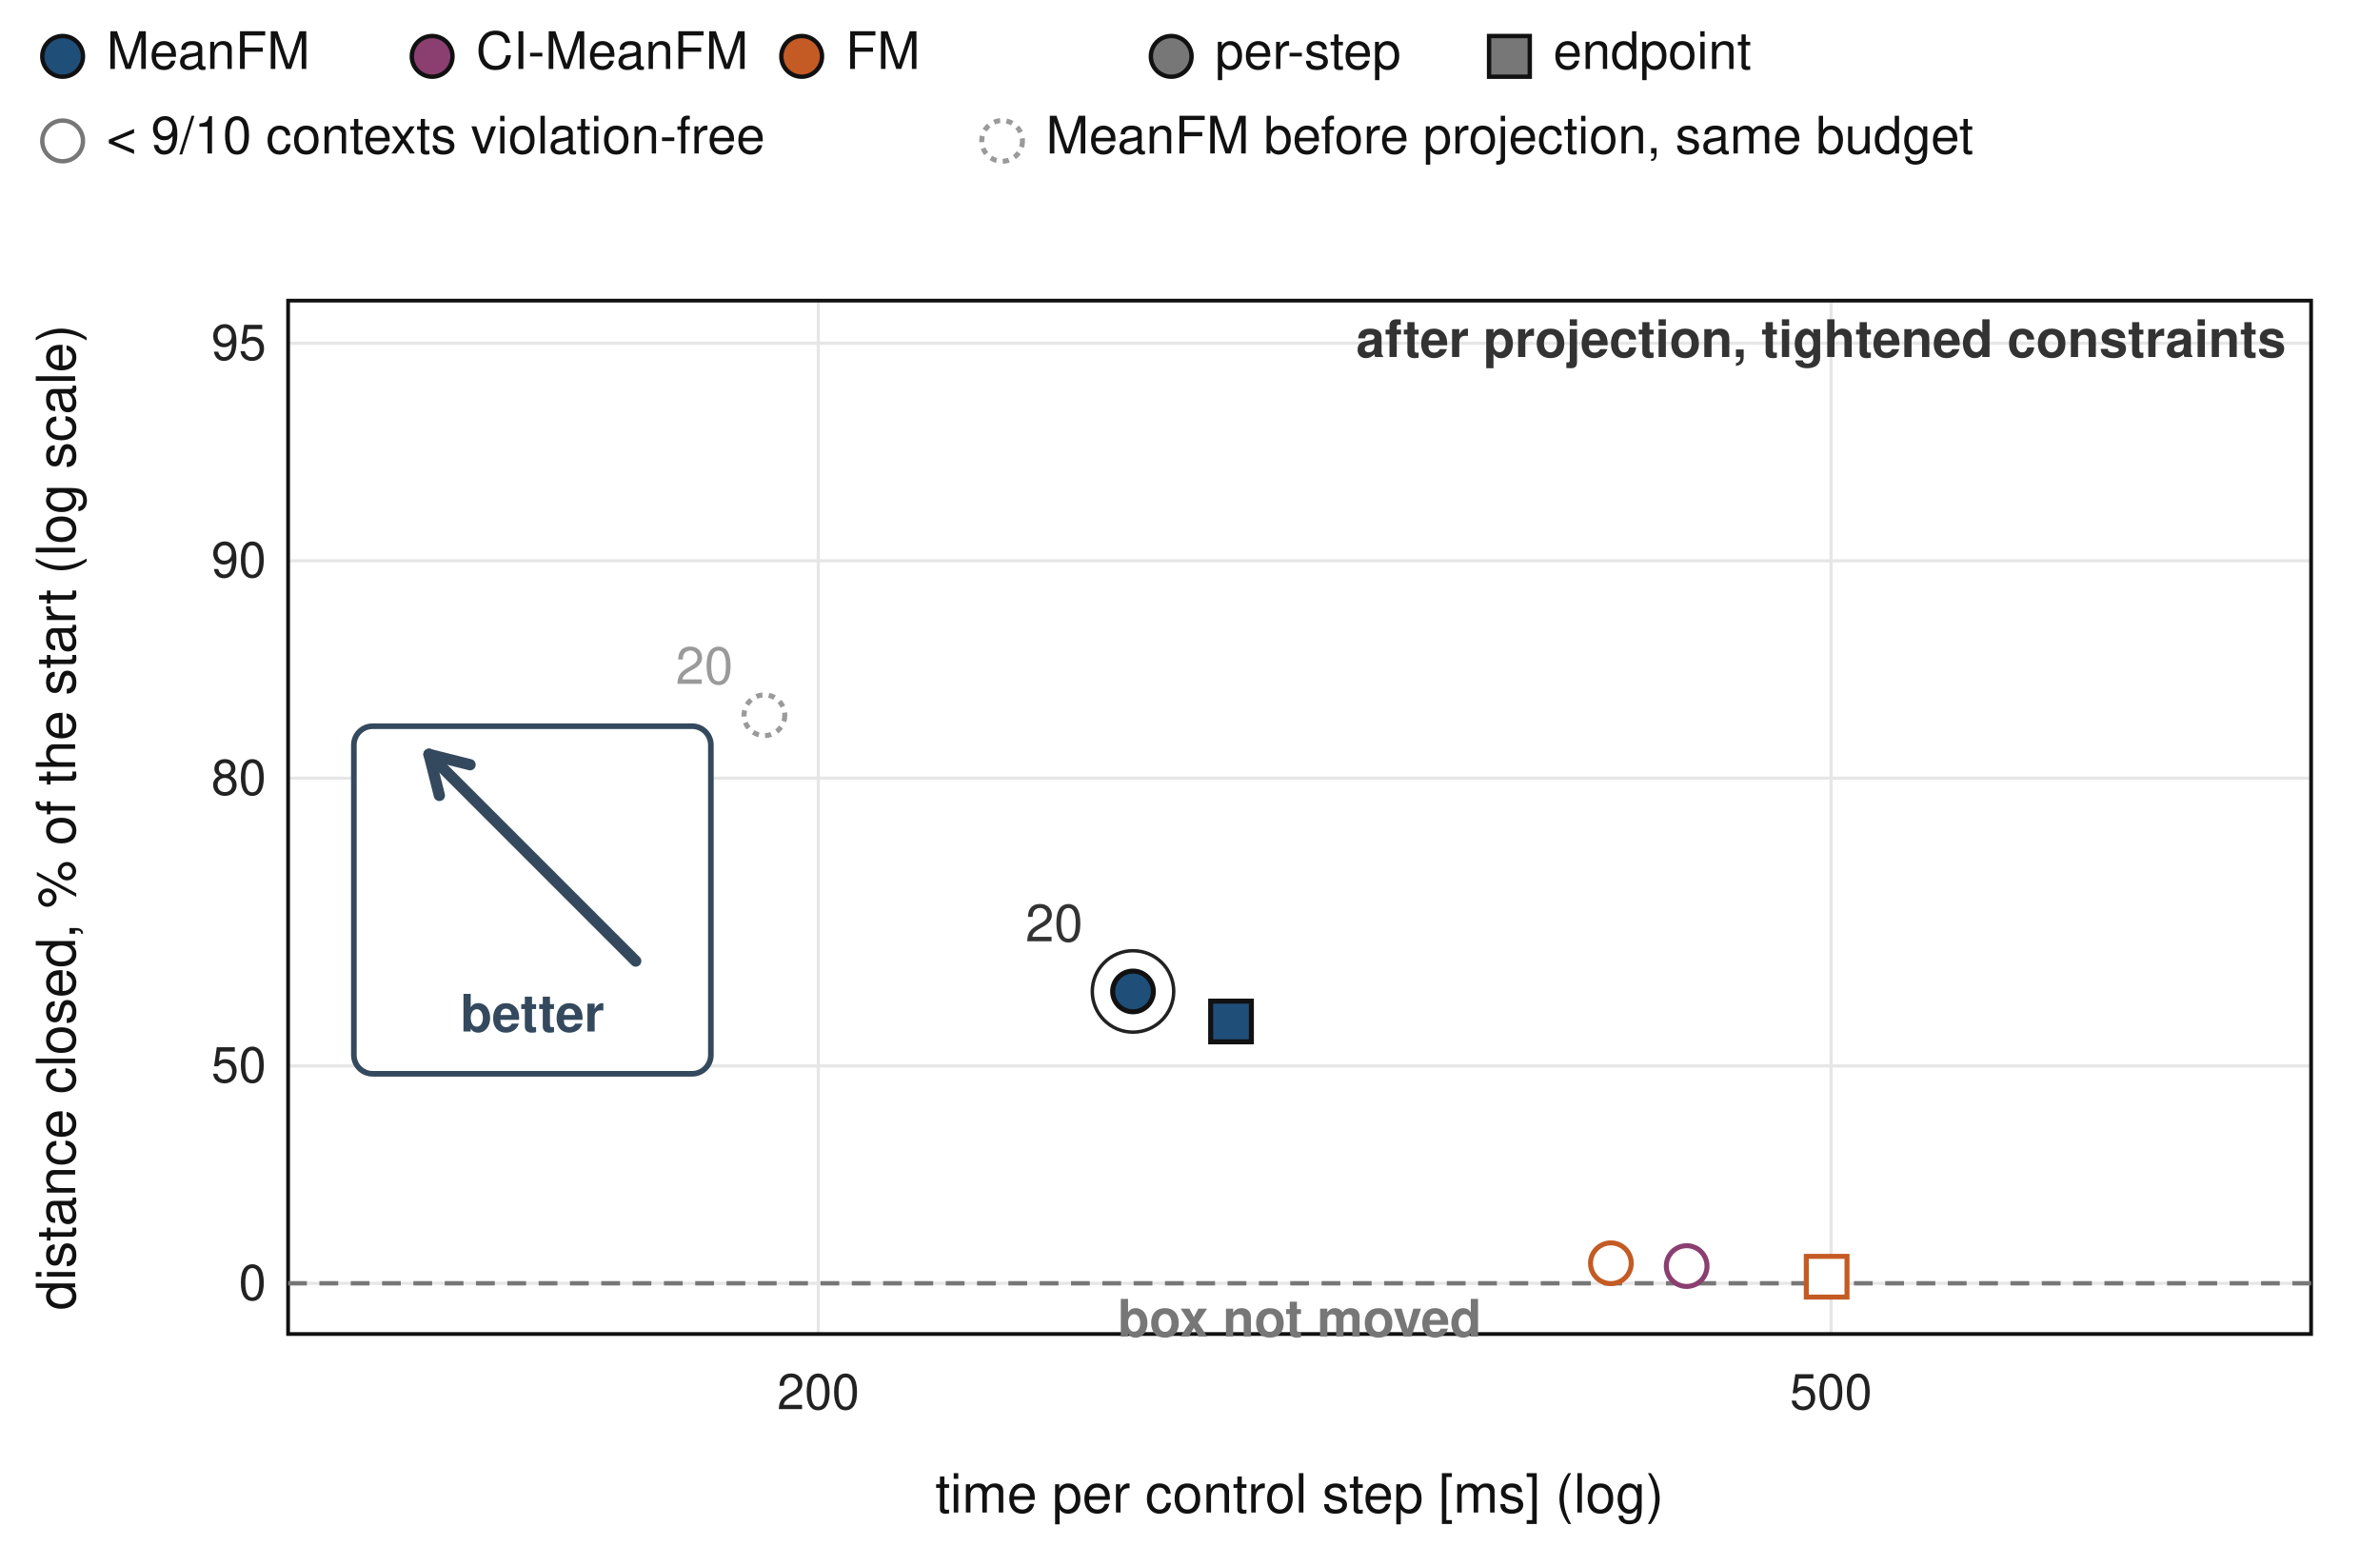
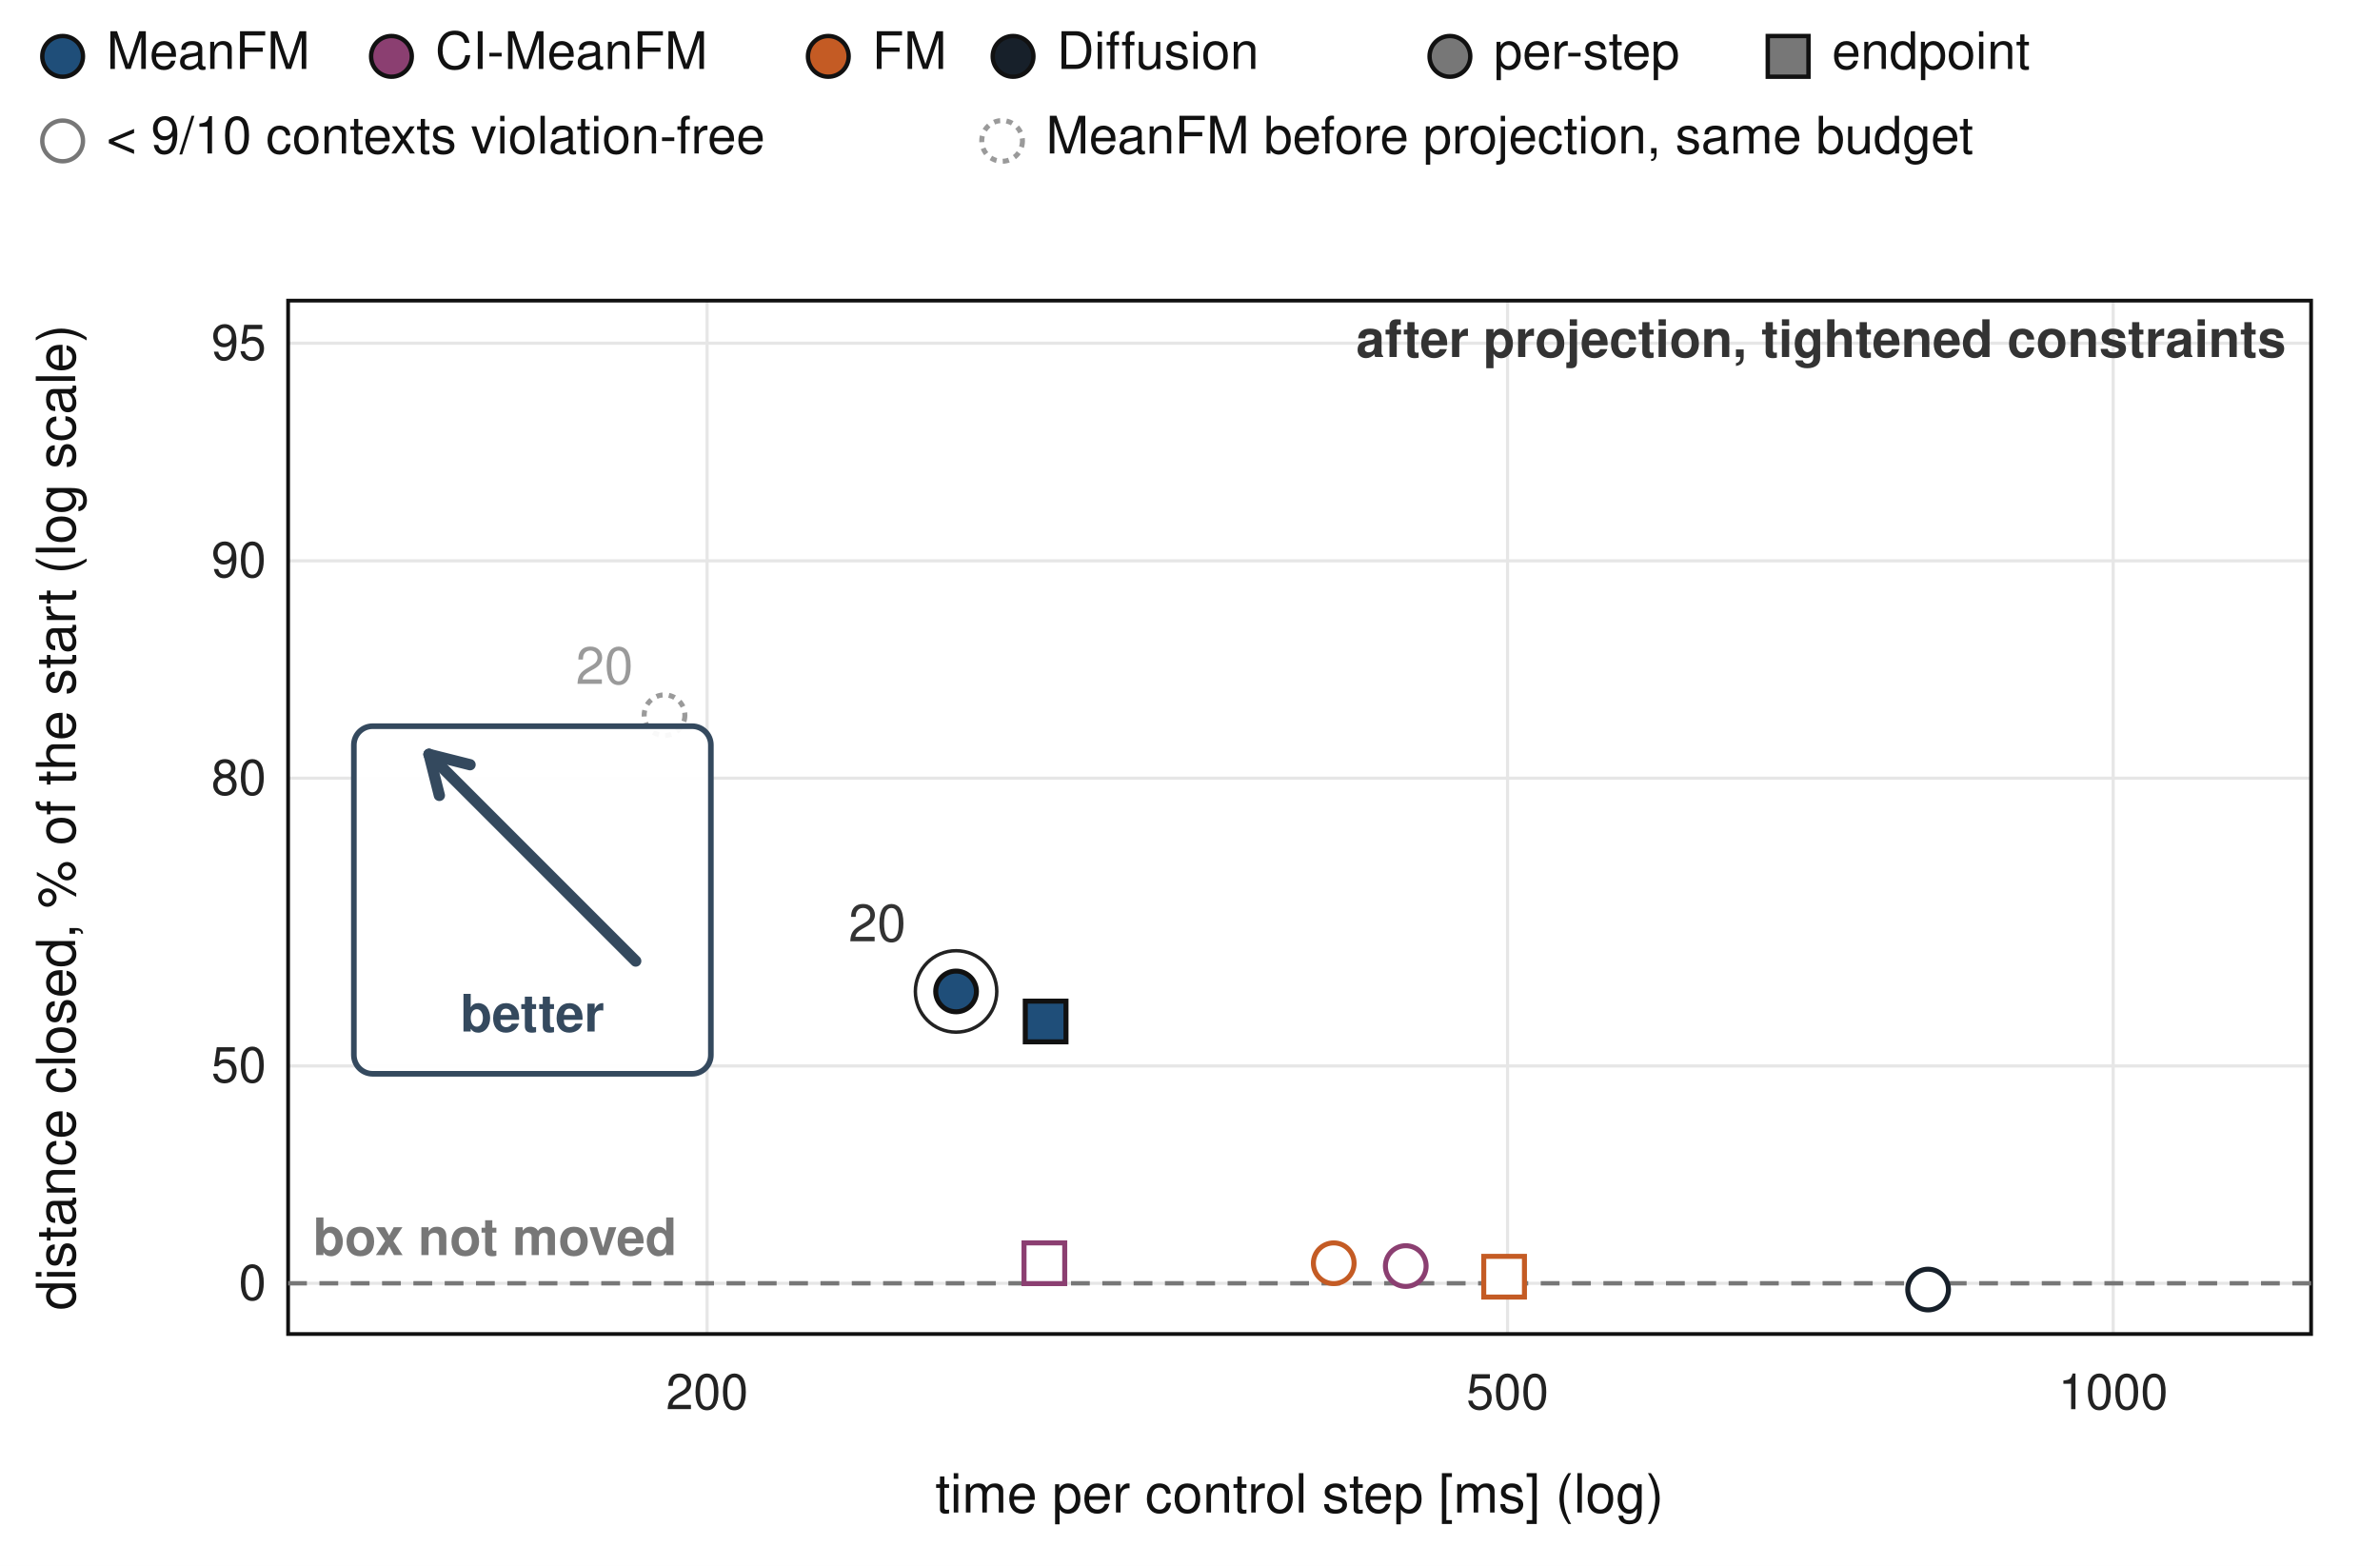
<svg xmlns="http://www.w3.org/2000/svg" width="760" height="500" viewBox="0 0 760 500">
  <rect x="0" y="0" width="760" height="500" fill="#ffffff" />
  <g transform="translate(0,0)">
    <rect x="0" y="0" width="760" height="62" fill="#ffffff" />
    <circle cx="20.0" cy="18.0" r="6.5" fill="#1F4E79" stroke="#111" stroke-width="1.4" />
    <text x="34.0" y="22.0" font-size="16.5" fill="#111" text-anchor="start" font-family="Helvetica,Arial,sans-serif">MeanFM</text>
-     <circle cx="138.0" cy="18.0" r="6.5" fill="#8B3F71" stroke="#111" stroke-width="1.4" />
-     <text x="152.0" y="22.0" font-size="16.5" fill="#111" text-anchor="start" font-family="Helvetica,Arial,sans-serif">CI-MeanFM</text>
-     <circle cx="256.0" cy="18.0" r="6.5" fill="#C45B24" stroke="#111" stroke-width="1.4" />
-     <text x="270.0" y="22.0" font-size="16.5" fill="#111" text-anchor="start" font-family="Helvetica,Arial,sans-serif">FM</text>
-     <circle cx="374.0" cy="18.0" r="6.5" fill="#777" stroke="#111" stroke-width="1.4" />
-     <text x="388.0" y="22.0" font-size="16.5" fill="#111" text-anchor="start" font-family="Helvetica,Arial,sans-serif">per-step</text>
-     <rect x="475.5" y="11.5" width="13.0" height="13.0" fill="#777" stroke="#111" stroke-width="1.4" />
-     <text x="496.0" y="22.0" font-size="16.5" fill="#111" text-anchor="start" font-family="Helvetica,Arial,sans-serif">endpoint</text>
+     <circle cx="125.0" cy="18.0" r="6.5" fill="#8B3F71" stroke="#111" stroke-width="1.4" />
+     <text x="139.0" y="22.0" font-size="16.5" fill="#111" text-anchor="start" font-family="Helvetica,Arial,sans-serif">CI-MeanFM</text>
+     <circle cx="264.5" cy="18.0" r="6.5" fill="#C45B24" stroke="#111" stroke-width="1.4" />
+     <text x="278.5" y="22.0" font-size="16.5" fill="#111" text-anchor="start" font-family="Helvetica,Arial,sans-serif">FM</text>
+     <circle cx="323.5" cy="18.0" r="6.5" fill="#17202a" stroke="#111" stroke-width="1.4" />
+     <text x="337.5" y="22.0" font-size="16.5" fill="#111" text-anchor="start" font-family="Helvetica,Arial,sans-serif">Diffusion</text>
+     <circle cx="463.0" cy="18.0" r="6.5" fill="#777" stroke="#111" stroke-width="1.4" />
+     <text x="477.0" y="22.0" font-size="16.5" fill="#111" text-anchor="start" font-family="Helvetica,Arial,sans-serif">per-step</text>
+     <rect x="564.5" y="11.5" width="13.0" height="13.0" fill="#777" stroke="#111" stroke-width="1.4" />
+     <text x="585.0" y="22.0" font-size="16.5" fill="#111" text-anchor="start" font-family="Helvetica,Arial,sans-serif">endpoint</text>
    <circle cx="20.0" cy="45.0" r="6.5" fill="#ffffff" stroke="#777" stroke-width="1.4" />
    <text x="34.0" y="49.0" font-size="16.5" fill="#111" text-anchor="start" font-family="Helvetica,Arial,sans-serif">&lt; 9/10 contexts violation-free</text>
    <circle cx="320" cy="45" r="6.5" fill="none" stroke="#9a9a9a" stroke-width="1.6" stroke-dasharray="2,2" />
    <text x="334.0" y="49.0" font-size="16.5" fill="#111" text-anchor="start" font-family="Helvetica,Arial,sans-serif">MeanFM before projection, same budget</text>
  </g>
  <g transform="translate(0,70)">
    <rect x="0" y="0" width="760" height="430" fill="#ffffff" />
-     <line x1="261.3" y1="26" x2="261.3" y2="356" stroke="#e6e6e6" stroke-width="1" />
-     <text x="261.3" y="380.0" font-size="15.75" fill="#222" text-anchor="middle" font-family="Helvetica,Arial,sans-serif">200</text>
-     <line x1="584.7" y1="26" x2="584.7" y2="356" stroke="#e6e6e6" stroke-width="1" />
-     <text x="584.7" y="380.0" font-size="15.75" fill="#222" text-anchor="middle" font-family="Helvetica,Arial,sans-serif">500</text>
+     <line x1="225.8" y1="26" x2="225.8" y2="356" stroke="#e6e6e6" stroke-width="1" />
+     <text x="225.8" y="380.0" font-size="15.75" fill="#222" text-anchor="middle" font-family="Helvetica,Arial,sans-serif">200</text>
+     <line x1="481.4" y1="26" x2="481.4" y2="356" stroke="#e6e6e6" stroke-width="1" />
+     <text x="481.4" y="380.0" font-size="15.75" fill="#222" text-anchor="middle" font-family="Helvetica,Arial,sans-serif">500</text>
+     <line x1="674.8" y1="26" x2="674.8" y2="356" stroke="#e6e6e6" stroke-width="1" />
+     <text x="674.8" y="380.0" font-size="15.75" fill="#222" text-anchor="middle" font-family="Helvetica,Arial,sans-serif">1000</text>
    <line x1="92" y1="339.8" x2="738" y2="339.8" stroke="#e6e6e6" stroke-width="1" />
    <text x="85" y="345.1" font-size="15.75" fill="#222" text-anchor="end" font-family="Helvetica,Arial,sans-serif">0</text>
    <line x1="92" y1="270.4" x2="738" y2="270.4" stroke="#e6e6e6" stroke-width="1" />
    <text x="85" y="275.6" font-size="15.75" fill="#222" text-anchor="end" font-family="Helvetica,Arial,sans-serif">50</text>
    <line x1="92" y1="178.5" x2="738" y2="178.5" stroke="#e6e6e6" stroke-width="1" />
    <text x="85" y="183.8" font-size="15.75" fill="#222" text-anchor="end" font-family="Helvetica,Arial,sans-serif">80</text>
    <line x1="92" y1="109.1" x2="738" y2="109.1" stroke="#e6e6e6" stroke-width="1" />
    <text x="85" y="114.3" font-size="15.75" fill="#222" text-anchor="end" font-family="Helvetica,Arial,sans-serif">90</text>
    <line x1="92" y1="39.6" x2="738" y2="39.6" stroke="#e6e6e6" stroke-width="1" />
    <text x="85" y="44.9" font-size="15.75" fill="#222" text-anchor="end" font-family="Helvetica,Arial,sans-serif">95</text>
    <rect x="92" y="26" width="646" height="330" fill="none" stroke="#111" stroke-width="1.2" />
    <text x="415.0" y="413.0" font-size="17.25" fill="#111" text-anchor="middle" font-family="Helvetica,Arial,sans-serif">time per control step [ms] (log)</text>
    <text x="24.0" y="191.0" font-size="17.25" fill="#111" text-anchor="middle" font-family="Helvetica,Arial,sans-serif" transform="rotate(-90 24.0 191.0)">distance closed, % of the start (log scale)</text>
    <text x="92" y="30.0" font-size="19.5" font-weight="bold" fill="#111" font-family="Helvetica,Arial,sans-serif" />
    <text x="730.0" y="44.0" font-size="16.5" fill="#333" text-anchor="end" font-family="Helvetica,Arial,sans-serif" font-weight="bold">after projection, tightened constraints</text>
    <line x1="92" y1="339.8" x2="738" y2="339.8" stroke="#777" stroke-width="1.4" stroke-dasharray="6,4" />
-     <circle cx="244.1" cy="158.4" r="6.5" fill="none" stroke="#9a9a9a" stroke-width="1.6" stroke-dasharray="2,2" />
-     <text x="234.1" y="148.4" font-size="16.5" fill="#9a9a9a" text-anchor="end" font-family="Helvetica,Arial,sans-serif">20</text>
-     <text x="415.0" y="356.8" font-size="16.5" fill="#777" text-anchor="middle" font-family="Helvetica,Arial,sans-serif" font-weight="bold">box not moved</text>
+     <circle cx="212.2" cy="158.4" r="6.5" fill="none" stroke="#9a9a9a" stroke-width="1.6" stroke-dasharray="2,2" />
+     <text x="202.2" y="148.4" font-size="16.5" fill="#9a9a9a" text-anchor="end" font-family="Helvetica,Arial,sans-serif">20</text>
+     <text x="100.0" y="330.8" font-size="16.5" fill="#777" text-anchor="start" font-family="Helvetica,Arial,sans-serif" font-weight="bold">box not moved</text>
    <rect x="113.0" y="161.9" width="114.0" height="111.0" rx="6.0" fill="#ffffff" fill-opacity="0.94" stroke="#34495e" stroke-width="1.8" />
    <line x1="203.0" y1="236.9" x2="137.0" y2="170.9" stroke="#34495e" stroke-width="3.6" stroke-linecap="round" />
    <line x1="137.0" y1="170.9" x2="150.1" y2="174.2" stroke="#34495e" stroke-width="3.6" stroke-linecap="round" />
    <line x1="137.0" y1="170.9" x2="140.3" y2="184.0" stroke="#34495e" stroke-width="3.6" stroke-linecap="round" />
    <text x="170.0" y="259.4" font-size="16.5" fill="#34495e" text-anchor="middle" font-family="Helvetica,Arial,sans-serif" font-weight="bold">better</text>
-     <circle cx="538.6" cy="334.3" r="6.5" fill="#ffffff" stroke="#8B3F71" stroke-width="1.6" />
-     <circle cx="514.4" cy="333.4" r="6.5" fill="#ffffff" stroke="#C45B24" stroke-width="1.6" />
-     <rect x="576.8" y="331.2" width="13.0" height="13.0" fill="#ffffff" stroke="#C45B24" stroke-width="1.6" />
-     <circle cx="361.8" cy="246.6" r="6.5" fill="#1F4E79" stroke="#111" stroke-width="1.6" />
-     <circle cx="361.8" cy="246.6" r="13" fill="none" stroke="#222" stroke-width="1.1" />
-     <text x="345.8" y="230.6" font-size="16.5" fill="#333" text-anchor="end" font-family="Helvetica,Arial,sans-serif">20</text>
-     <rect x="386.6" y="249.7" width="13.0" height="13.0" fill="#1F4E79" stroke="#111" stroke-width="1.6" />
+     <circle cx="448.9" cy="334.3" r="6.5" fill="#ffffff" stroke="#8B3F71" stroke-width="1.6" />
+     <circle cx="425.9" cy="333.4" r="6.5" fill="#ffffff" stroke="#C45B24" stroke-width="1.6" />
+     <rect x="473.8" y="331.2" width="13.0" height="13.0" fill="#ffffff" stroke="#C45B24" stroke-width="1.6" />
+     <circle cx="305.3" cy="246.6" r="6.5" fill="#1F4E79" stroke="#111" stroke-width="1.6" />
+     <circle cx="305.3" cy="246.6" r="13" fill="none" stroke="#222" stroke-width="1.1" />
+     <text x="289.3" y="230.6" font-size="16.5" fill="#333" text-anchor="end" font-family="Helvetica,Arial,sans-serif">20</text>
+     <rect x="327.4" y="249.7" width="13.0" height="13.0" fill="#1F4E79" stroke="#111" stroke-width="1.6" />
+     <circle cx="615.7" cy="341.8" r="6.5" fill="#ffffff" stroke="#17202a" stroke-width="1.6" />
+     <rect x="327.0" y="326.9" width="13.0" height="13.0" fill="#ffffff" stroke="#8B3F71" stroke-width="1.6" />
  </g>
</svg>
